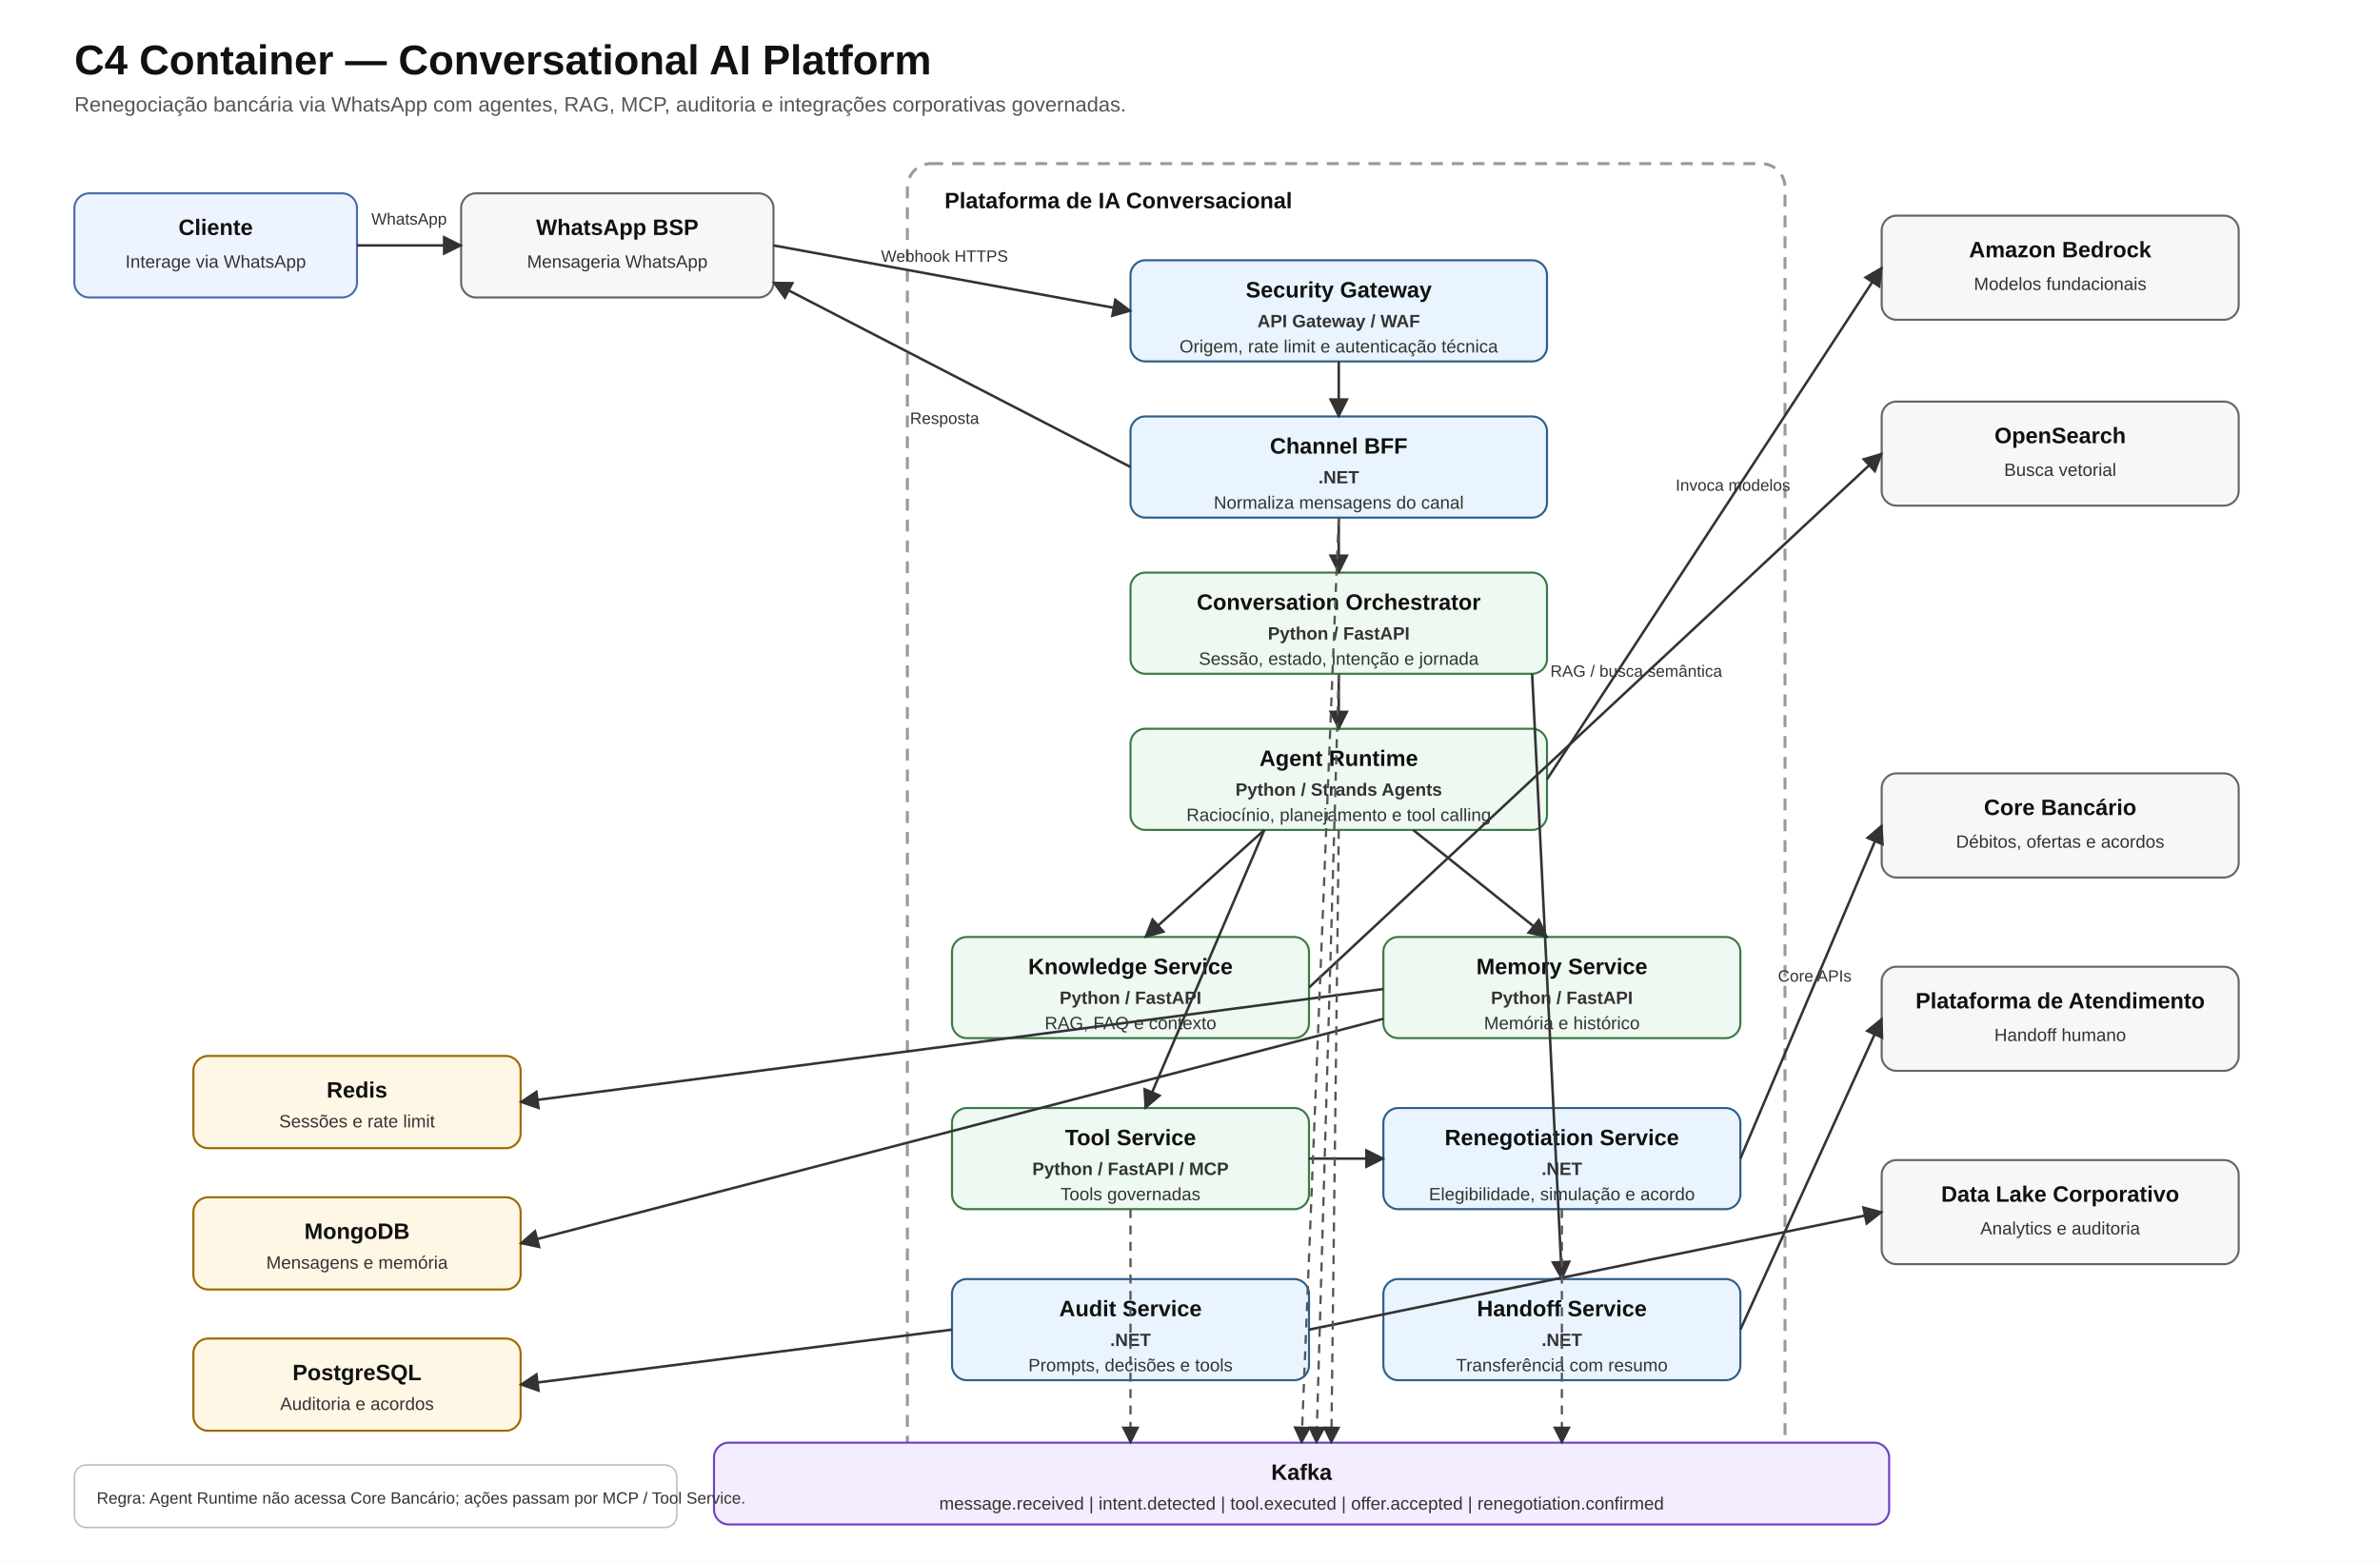
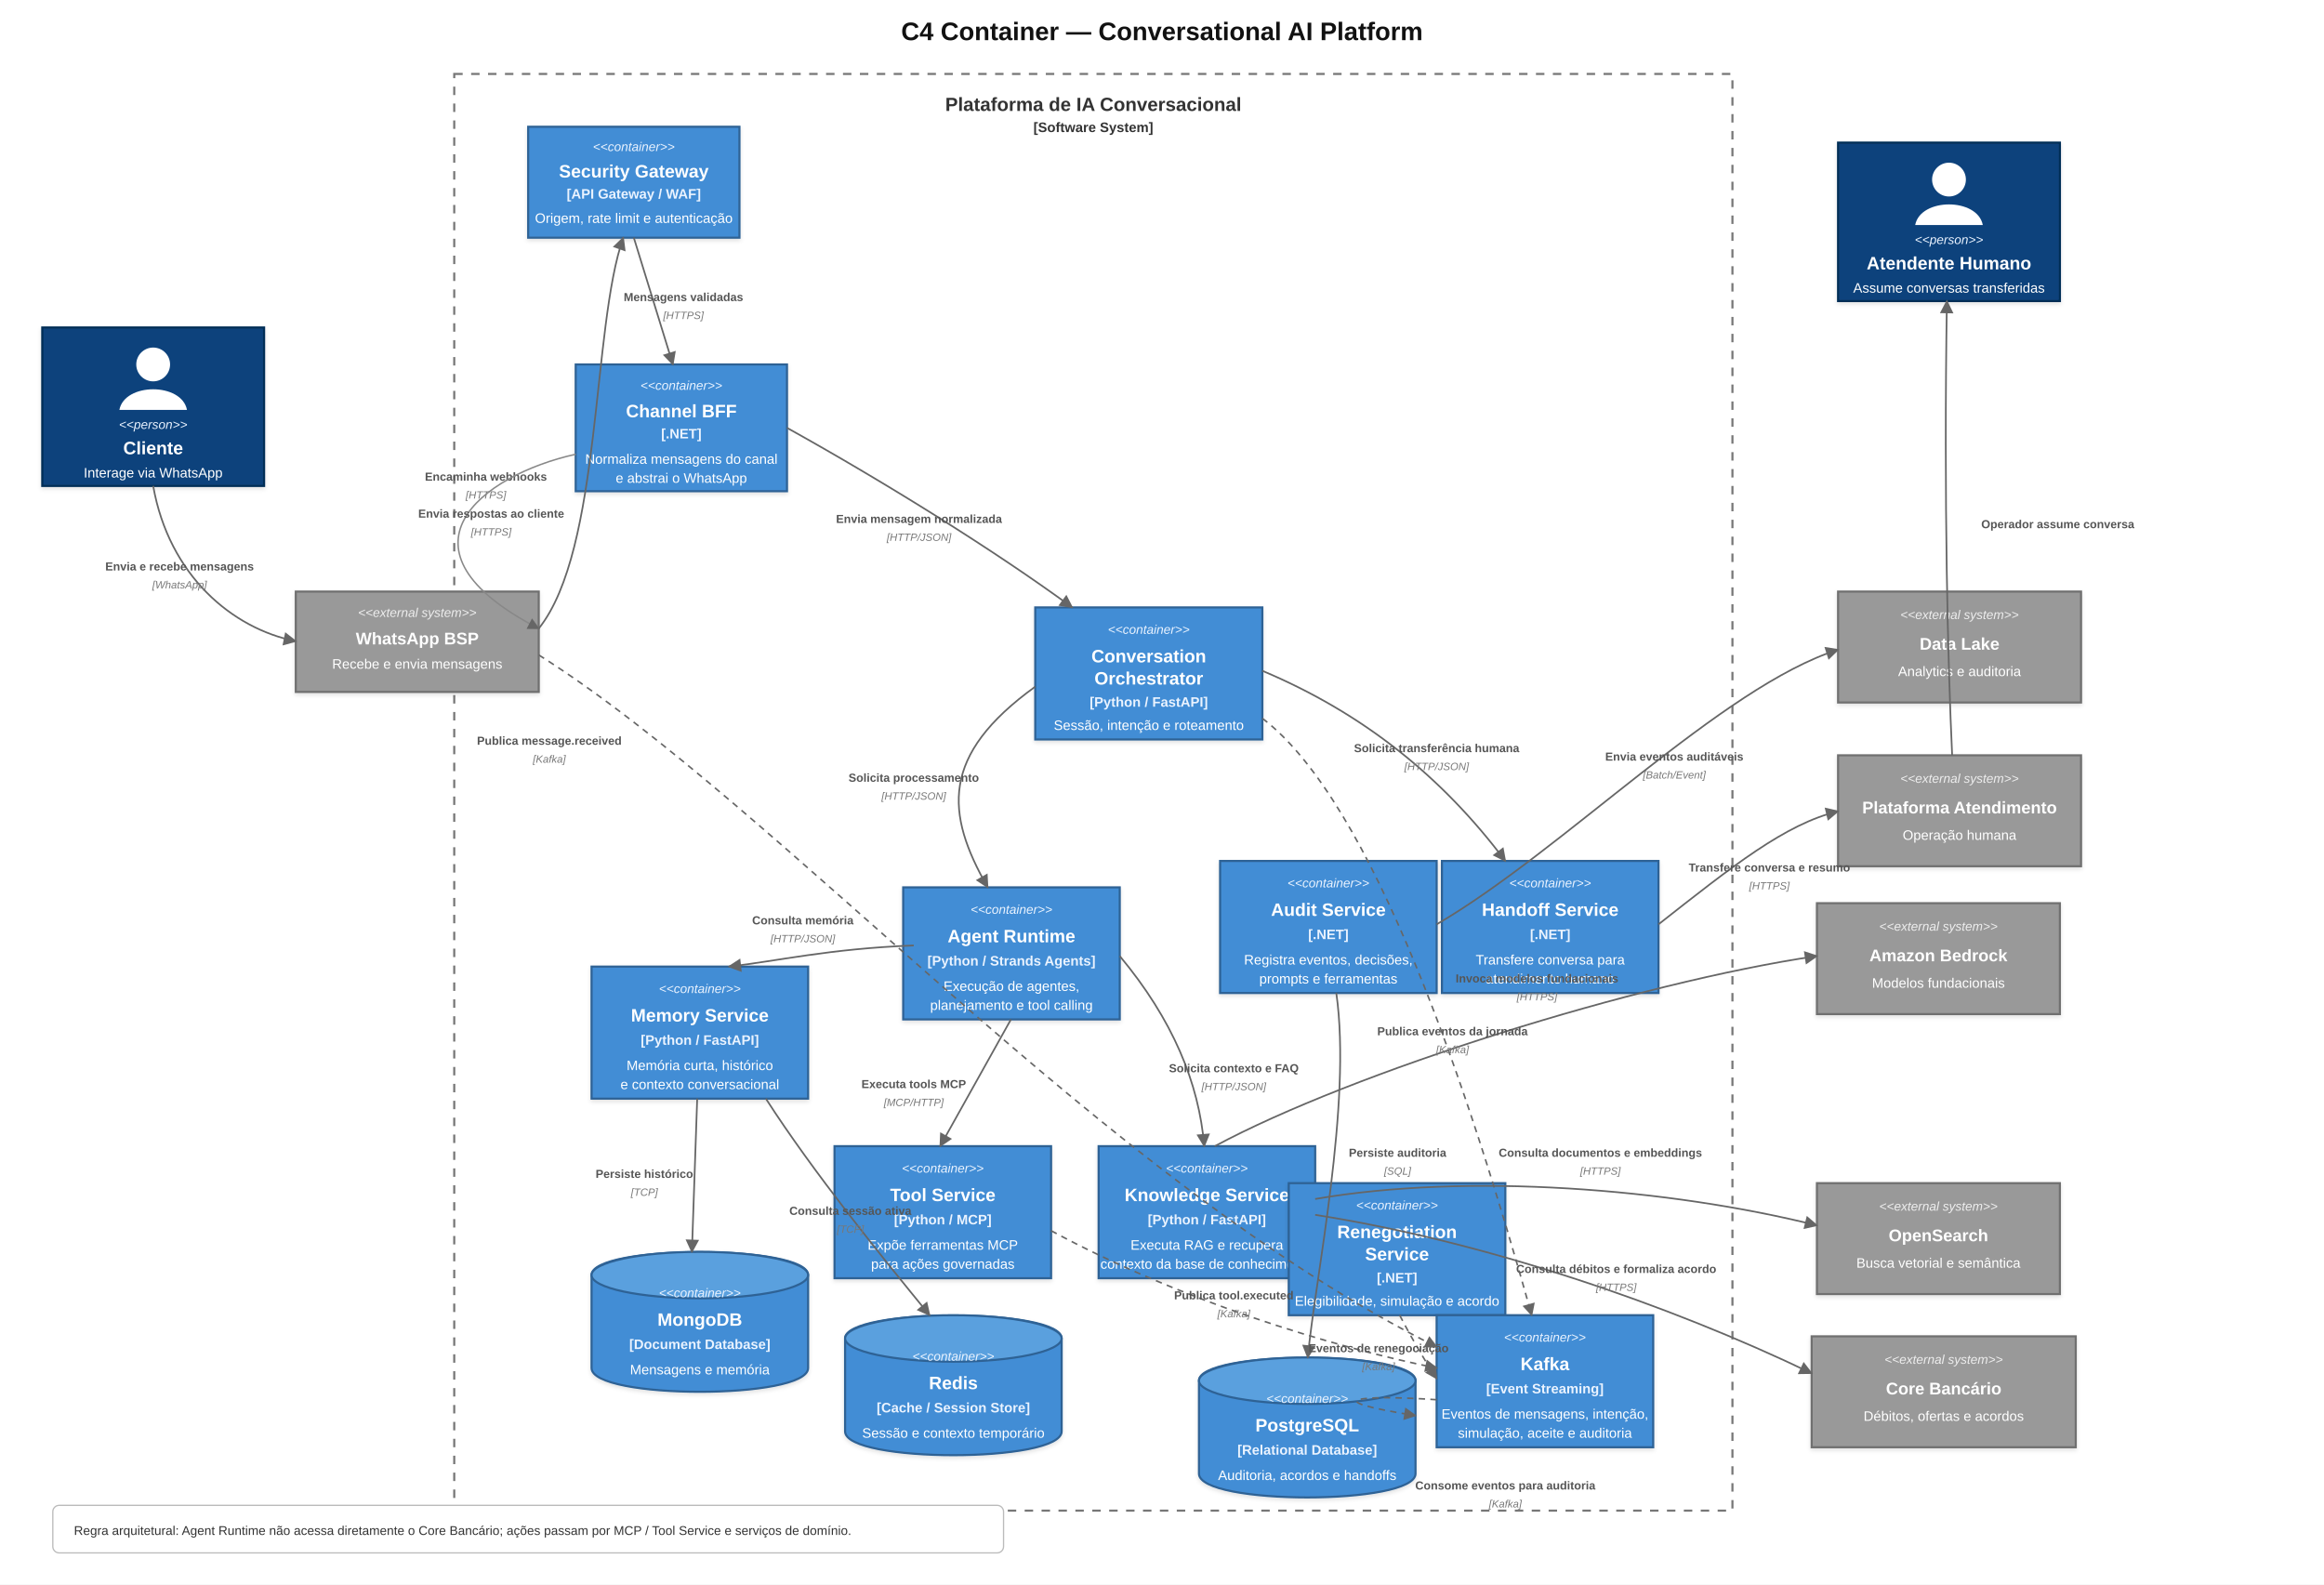
- <svg xmlns="http://www.w3.org/2000/svg" width="1600" height="1050" viewBox="0 0 1600 1050" role="img" aria-labelledby="title desc">
+ <svg xmlns="http://www.w3.org/2000/svg" width="2200" height="1500" viewBox="0 0 2200 1500" role="img" aria-labelledby="title desc">
  <defs>
    <marker id="arrow" viewBox="0 0 10 10" refX="9" refY="5" markerWidth="8" markerHeight="8" orient="auto-start-reverse">
-       <path d="M 0 0 L 10 5 L 0 10 z" fill="#333" />
+       <path d="M 0 0 L 10 5 L 0 10 z" fill="#666" />
    </marker>
+     <filter id="shadow" x="-20%" y="-20%" width="140%" height="140%">
+       <feDropShadow dx="0" dy="2" stdDeviation="2" flood-color="#000" flood-opacity="0.12" />
+     </filter>
    <style>
-       .title{font:700 28px Arial,sans-serif;fill:#111}.sub{font:400 14px Arial,sans-serif;fill:#555}
-       .t{font:700 15px Arial,sans-serif;fill:#111}.d{font:400 12px Arial,sans-serif;fill:#333}.tech{font:600 12px Arial,sans-serif;fill:#333}.l{font:400 11px Arial,sans-serif;fill:#333}
-       .actor{fill:#eef4ff;stroke:#4b6ea9;stroke-width:1.4;rx:10}.ext{fill:#f7f7f7;stroke:#666;stroke-width:1.4;rx:10}
-       .svc{fill:#eef9f1;stroke:#3b7a45;stroke-width:1.4;rx:10}.cont{fill:#eaf4ff;stroke:#2d5f8b;stroke-width:1.4;rx:10}
-       .db{fill:#fff7e6;stroke:#9b6b00;stroke-width:1.4;rx:10}.q{fill:#f4edff;stroke:#6f42c1;stroke-width:1.4;rx:10}
-       .b{fill:none;stroke:#999;stroke-width:2;stroke-dasharray:8 6;rx:16}.a{stroke:#333;stroke-width:1.7;fill:none;marker-end:url(#arrow)}.ad{stroke:#555;stroke-width:1.5;fill:none;stroke-dasharray:6 5;marker-end:url(#arrow)}
+       .page-title{font:700 24px Arial, Helvetica, sans-serif;fill:#111}
+       .system-title{font:700 18px Arial, Helvetica, sans-serif;fill:#333}
+       .system-type{font:700 13px Arial, Helvetica, sans-serif;fill:#333}
+       .name{font:700 17px Arial, Helvetica, sans-serif;fill:#fff}
+       .stereo{font:italic 12px Arial, Helvetica, sans-serif;fill:#eaf3ff}
+       .tech{font:700 13px Arial, Helvetica, sans-serif;fill:#eaf3ff}
+       .desc{font:400 13px Arial, Helvetica, sans-serif;fill:#fff}
+       .external-name{font:700 16px Arial, Helvetica, sans-serif;fill:#fff}
+       .external-desc{font:400 13px Arial, Helvetica, sans-serif;fill:#fff}
+       .external-stereo{font:italic 12px Arial, Helvetica, sans-serif;fill:#eee}
+       .rel{font:700 11px Arial, Helvetica, sans-serif;fill:#555}
+       .protocol{font:italic 10px Arial, Helvetica, sans-serif;fill:#777}
+       .note{font:400 12px Arial, Helvetica, sans-serif;fill:#333}
+       .person{fill:#08427b;stroke:#052e56;stroke-width:2;filter:url(#shadow)}
+       .container{fill:#438dd5;stroke:#2e6295;stroke-width:2;filter:url(#shadow)}
+       .database{fill:#438dd5;stroke:#2e6295;stroke-width:2;filter:url(#shadow)}
+       .external{fill:#999;stroke:#707070;stroke-width:2;filter:url(#shadow)}
+       .boundary{fill:none;stroke:#777;stroke-width:2;stroke-dasharray:8 8}
+       .arrow{stroke:#666;stroke-width:1.6;fill:none;marker-end:url(#arrow)}
+       .arrow-soft{stroke:#888;stroke-width:1.4;fill:none;marker-end:url(#arrow)}
+       .arrow-event{stroke:#666;stroke-width:1.5;fill:none;stroke-dasharray:6 5;marker-end:url(#arrow)}
+       .icon{fill:#fff}
    </style>
  </defs>
-   <rect width="1600" height="1050" fill="#fff" />
-   <text x="50" y="50" class="title">C4 Container — Conversational AI Platform</text>
-   <text x="50" y="75" class="sub">Renegociação bancária via WhatsApp com agentes, RAG, MCP, auditoria e integrações corporativas governadas.</text>
-   <rect x="50" y="130" width="190" height="70" class="actor" />
-   <text x="145" y="158" text-anchor="middle" class="t">Cliente</text>
-   <text x="145" y="180" text-anchor="middle" class="d">Interage via WhatsApp</text>
-   <rect x="310" y="130" width="210" height="70" class="ext" />
-   <text x="415" y="158" text-anchor="middle" class="t">WhatsApp BSP</text>
-   <text x="415" y="180" text-anchor="middle" class="d">Mensageria WhatsApp</text>
-   <rect x="610" y="110" width="590" height="875" class="b" />
-   <text x="635" y="140" class="t">Plataforma de IA Conversacional</text>
-   <rect x="760" y="175" width="280" height="68" class="cont" />
-   <text x="900" y="200" text-anchor="middle" class="t">Security Gateway</text>
-   <text x="900" y="220" text-anchor="middle" class="tech">API Gateway / WAF</text>
-   <text x="900" y="237" text-anchor="middle" class="d">Origem, rate limit e autenticação técnica</text>
-   <rect x="760" y="280" width="280" height="68" class="cont" />
-   <text x="900" y="305" text-anchor="middle" class="t">Channel BFF</text>
-   <text x="900" y="325" text-anchor="middle" class="tech">.NET</text>
-   <text x="900" y="342" text-anchor="middle" class="d">Normaliza mensagens do canal</text>
-   <rect x="760" y="385" width="280" height="68" class="svc" />
-   <text x="900" y="410" text-anchor="middle" class="t">Conversation Orchestrator</text>
-   <text x="900" y="430" text-anchor="middle" class="tech">Python / FastAPI</text>
-   <text x="900" y="447" text-anchor="middle" class="d">Sessão, estado, intenção e jornada</text>
-   <rect x="760" y="490" width="280" height="68" class="svc" />
-   <text x="900" y="515" text-anchor="middle" class="t">Agent Runtime</text>
-   <text x="900" y="535" text-anchor="middle" class="tech">Python / Strands Agents</text>
-   <text x="900" y="552" text-anchor="middle" class="d">Raciocínio, planejamento e tool calling</text>
-   <rect x="640" y="630" width="240" height="68" class="svc" />
-   <text x="760" y="655" text-anchor="middle" class="t">Knowledge Service</text>
-   <text x="760" y="675" text-anchor="middle" class="tech">Python / FastAPI</text>
-   <text x="760" y="692" text-anchor="middle" class="d">RAG, FAQ e contexto</text>
-   <rect x="930" y="630" width="240" height="68" class="svc" />
-   <text x="1050" y="655" text-anchor="middle" class="t">Memory Service</text>
-   <text x="1050" y="675" text-anchor="middle" class="tech">Python / FastAPI</text>
-   <text x="1050" y="692" text-anchor="middle" class="d">Memória e histórico</text>
-   <rect x="640" y="745" width="240" height="68" class="svc" />
-   <text x="760" y="770" text-anchor="middle" class="t">Tool Service</text>
-   <text x="760" y="790" text-anchor="middle" class="tech">Python / FastAPI / MCP</text>
-   <text x="760" y="807" text-anchor="middle" class="d">Tools governadas</text>
-   <rect x="930" y="745" width="240" height="68" class="cont" />
-   <text x="1050" y="770" text-anchor="middle" class="t">Renegotiation Service</text>
-   <text x="1050" y="790" text-anchor="middle" class="tech">.NET</text>
-   <text x="1050" y="807" text-anchor="middle" class="d">Elegibilidade, simulação e acordo</text>
-   <rect x="640" y="860" width="240" height="68" class="cont" />
-   <text x="760" y="885" text-anchor="middle" class="t">Audit Service</text>
-   <text x="760" y="905" text-anchor="middle" class="tech">.NET</text>
-   <text x="760" y="922" text-anchor="middle" class="d">Prompts, decisões e tools</text>
-   <rect x="930" y="860" width="240" height="68" class="cont" />
-   <text x="1050" y="885" text-anchor="middle" class="t">Handoff Service</text>
-   <text x="1050" y="905" text-anchor="middle" class="tech">.NET</text>
-   <text x="1050" y="922" text-anchor="middle" class="d">Transferência com resumo</text>
-   <rect x="1265" y="145" width="240" height="70" class="ext" />
-   <text x="1385" y="173" text-anchor="middle" class="t">Amazon Bedrock</text>
-   <text x="1385" y="195" text-anchor="middle" class="d">Modelos fundacionais</text>
-   <rect x="1265" y="270" width="240" height="70" class="ext" />
-   <text x="1385" y="298" text-anchor="middle" class="t">OpenSearch</text>
-   <text x="1385" y="320" text-anchor="middle" class="d">Busca vetorial</text>
-   <rect x="1265" y="520" width="240" height="70" class="ext" />
-   <text x="1385" y="548" text-anchor="middle" class="t">Core Bancário</text>
-   <text x="1385" y="570" text-anchor="middle" class="d">Débitos, ofertas e acordos</text>
-   <rect x="1265" y="650" width="240" height="70" class="ext" />
-   <text x="1385" y="678" text-anchor="middle" class="t">Plataforma de Atendimento</text>
-   <text x="1385" y="700" text-anchor="middle" class="d">Handoff humano</text>
-   <rect x="1265" y="780" width="240" height="70" class="ext" />
-   <text x="1385" y="808" text-anchor="middle" class="t">Data Lake Corporativo</text>
-   <text x="1385" y="830" text-anchor="middle" class="d">Analytics e auditoria</text>
-   <rect x="130" y="710" width="220" height="62" class="db" />
-   <text x="240" y="738" text-anchor="middle" class="t">Redis</text>
-   <text x="240" y="758" text-anchor="middle" class="d">Sessões e rate limit</text>
-   <rect x="130" y="805" width="220" height="62" class="db" />
-   <text x="240" y="833" text-anchor="middle" class="t">MongoDB</text>
-   <text x="240" y="853" text-anchor="middle" class="d">Mensagens e memória</text>
-   <rect x="130" y="900" width="220" height="62" class="db" />
-   <text x="240" y="928" text-anchor="middle" class="t">PostgreSQL</text>
-   <text x="240" y="948" text-anchor="middle" class="d">Auditoria e acordos</text>
-   <rect x="480" y="970" width="790" height="55" class="q" />
-   <text x="875" y="995" text-anchor="middle" class="t">Kafka</text>
-   <text x="875" y="1015" text-anchor="middle" class="d">message.received | intent.detected | tool.executed | offer.accepted | renegotiation.confirmed</text>
-   <path class="a" d="M240 165 L310 165" />
-   <text x="275" y="151" text-anchor="middle" class="l">WhatsApp</text>
-   <path class="a" d="M520 165 L760 209" />
-   <text x="635" y="176" text-anchor="middle" class="l">Webhook HTTPS</text>
-   <path class="a" d="M900 243 L900 280" />
-   <path class="a" d="M900 348 L900 385" />
-   <path class="a" d="M900 453 L900 490" />
-   <path class="a" d="M1040 524 L1265 180" />
-   <text x="1165" y="330" text-anchor="middle" class="l">Invoca modelos</text>
-   <path class="a" d="M850 558 L770 630" />
-   <path class="a" d="M950 558 L1040 630" />
-   <path class="a" d="M850 558 L770 745" />
-   <path class="a" d="M880 664 L1265 305" />
-   <text x="1100" y="455" text-anchor="middle" class="l">RAG / busca semântica</text>
-   <path class="a" d="M880 779 L930 779" />
-   <path class="a" d="M1170 779 L1265 555" />
-   <text x="1220" y="660" text-anchor="middle" class="l">Core APIs</text>
-   <path class="a" d="M1030 453 L1050 860" />
-   <path class="a" d="M1170 894 L1265 685" />
-   <path class="a" d="M880 894 L1265 815" />
-   <path class="a" d="M640 894 L350 931" />
-   <path class="a" d="M930 665 L350 741" />
-   <path class="a" d="M930 685 L350 836" />
-   <path class="ad" d="M900 348 L875 970" />
-   <path class="ad" d="M900 453 L885 970" />
-   <path class="ad" d="M900 558 L895 970" />
-   <path class="ad" d="M760 813 L760 970" />
-   <path class="ad" d="M1050 813 L1050 970" />
-   <path class="a" d="M760 314 L520 190" />
-   <text x="635" y="285" text-anchor="middle" class="l">Resposta</text>
-   <rect x="50" y="985" width="405" height="42" fill="#fff" stroke="#bbb" rx="8" />
-   <text x="65" y="1011" class="l">Regra: Agent Runtime não acessa Core Bancário; ações passam por MCP / Tool Service.</text>
+   <rect width="2200" height="1500" fill="#fff" />
+   <text x="1100" y="38" text-anchor="middle" class="page-title">C4 Container — Conversational AI Platform</text>
+   <rect x="430" y="70" width="1210" height="1360" class="boundary" />
+   <text x="1035" y="105" text-anchor="middle" class="system-title">Plataforma de IA Conversacional</text>
+   <text x="1035" y="125" text-anchor="middle" class="system-type">[Software System]</text>
+   <g transform="translate(40,310)">
+     <rect width="210" height="150" class="person" />
+     <circle cx="105" cy="35" r="16" class="icon" />
+     <path d="M73 78 C78 52,132 52,137 78 Z" class="icon" />
+     <text x="105" y="96" text-anchor="middle" class="stereo">&lt;&lt;person&gt;&gt;</text>
+     <text x="105" y="120" text-anchor="middle" class="name">Cliente</text>
+     <text x="105" y="142" text-anchor="middle" class="desc">Interage via WhatsApp</text>
+   </g>
+   <g transform="translate(1740,135)">
+     <rect width="210" height="150" class="person" />
+     <circle cx="105" cy="35" r="16" class="icon" />
+     <path d="M73 78 C78 52,132 52,137 78 Z" class="icon" />
+     <text x="105" y="96" text-anchor="middle" class="stereo">&lt;&lt;person&gt;&gt;</text>
+     <text x="105" y="120" text-anchor="middle" class="name">Atendente Humano</text>
+     <text x="105" y="142" text-anchor="middle" class="desc">Assume conversas transferidas</text>
+   </g>
+   <g transform="translate(280,560)">
+     <rect width="230" height="95" class="external" />
+     <text x="115" y="24" text-anchor="middle" class="external-stereo">&lt;&lt;external system&gt;&gt;</text>
+     <text x="115" y="50" text-anchor="middle" class="external-name">WhatsApp BSP</text>
+     <text x="115" y="73" text-anchor="middle" class="external-desc">Recebe e envia mensagens</text>
+   </g>
+   <g transform="translate(1720,855)">
+     <rect width="230" height="105" class="external" />
+     <text x="115" y="26" text-anchor="middle" class="external-stereo">&lt;&lt;external system&gt;&gt;</text>
+     <text x="115" y="55" text-anchor="middle" class="external-name">Amazon Bedrock</text>
+     <text x="115" y="80" text-anchor="middle" class="external-desc">Modelos fundacionais</text>
+   </g>
+   <g transform="translate(1720,1120)">
+     <rect width="230" height="105" class="external" />
+     <text x="115" y="26" text-anchor="middle" class="external-stereo">&lt;&lt;external system&gt;&gt;</text>
+     <text x="115" y="55" text-anchor="middle" class="external-name">OpenSearch</text>
+     <text x="115" y="80" text-anchor="middle" class="external-desc">Busca vetorial e semântica</text>
+   </g>
+   <g transform="translate(1715,1265)">
+     <rect width="250" height="105" class="external" />
+     <text x="125" y="26" text-anchor="middle" class="external-stereo">&lt;&lt;external system&gt;&gt;</text>
+     <text x="125" y="55" text-anchor="middle" class="external-name">Core Bancário</text>
+     <text x="125" y="80" text-anchor="middle" class="external-desc">Débitos, ofertas e acordos</text>
+   </g>
+   <g transform="translate(1740,560)">
+     <rect width="230" height="105" class="external" />
+     <text x="115" y="26" text-anchor="middle" class="external-stereo">&lt;&lt;external system&gt;&gt;</text>
+     <text x="115" y="55" text-anchor="middle" class="external-name">Data Lake</text>
+     <text x="115" y="80" text-anchor="middle" class="external-desc">Analytics e auditoria</text>
+   </g>
+   <g transform="translate(1740,715)">
+     <rect width="230" height="105" class="external" />
+     <text x="115" y="26" text-anchor="middle" class="external-stereo">&lt;&lt;external system&gt;&gt;</text>
+     <text x="115" y="55" text-anchor="middle" class="external-name">Plataforma Atendimento</text>
+     <text x="115" y="80" text-anchor="middle" class="external-desc">Operação humana</text>
+   </g>
+   <g transform="translate(500,120)">
+     <rect width="200" height="105" class="container" />
+     <text x="100" y="23" text-anchor="middle" class="stereo">&lt;&lt;container&gt;&gt;</text>
+     <text x="100" y="48" text-anchor="middle" class="name">Security Gateway</text>
+     <text x="100" y="68" text-anchor="middle" class="tech">[API Gateway / WAF]</text>
+     <text x="100" y="91" text-anchor="middle" class="desc">Origem, rate limit e autenticação</text>
+   </g>
+   <g transform="translate(545,345)">
+     <rect width="200" height="120" class="container" />
+     <text x="100" y="24" text-anchor="middle" class="stereo">&lt;&lt;container&gt;&gt;</text>
+     <text x="100" y="50" text-anchor="middle" class="name">Channel BFF</text>
+     <text x="100" y="70" text-anchor="middle" class="tech">[.NET]</text>
+     <text x="100" y="94" text-anchor="middle" class="desc">Normaliza mensagens do canal</text>
+     <text x="100" y="112" text-anchor="middle" class="desc">e abstrai o WhatsApp</text>
+   </g>
+   <g transform="translate(980,575)">
+     <rect width="215" height="125" class="container" />
+     <text x="107.5" y="25" text-anchor="middle" class="stereo">&lt;&lt;container&gt;&gt;</text>
+     <text x="107.5" y="52" text-anchor="middle" class="name">Conversation</text>
+     <text x="107.5" y="73" text-anchor="middle" class="name">Orchestrator</text>
+     <text x="107.5" y="94" text-anchor="middle" class="tech">[Python / FastAPI]</text>
+     <text x="107.5" y="116" text-anchor="middle" class="desc">Sessão, intenção e roteamento</text>
+   </g>
+   <g transform="translate(855,840)">
+     <rect width="205" height="125" class="container" />
+     <text x="102.5" y="25" text-anchor="middle" class="stereo">&lt;&lt;container&gt;&gt;</text>
+     <text x="102.5" y="52" text-anchor="middle" class="name">Agent Runtime</text>
+     <text x="102.5" y="74" text-anchor="middle" class="tech">[Python / Strands Agents]</text>
+     <text x="102.5" y="98" text-anchor="middle" class="desc">Execução de agentes,</text>
+     <text x="102.5" y="116" text-anchor="middle" class="desc">planejamento e tool calling</text>
+   </g>
+   <g transform="translate(560,915)">
+     <rect width="205" height="125" class="container" />
+     <text x="102.5" y="25" text-anchor="middle" class="stereo">&lt;&lt;container&gt;&gt;</text>
+     <text x="102.5" y="52" text-anchor="middle" class="name">Memory Service</text>
+     <text x="102.5" y="74" text-anchor="middle" class="tech">[Python / FastAPI]</text>
+     <text x="102.5" y="98" text-anchor="middle" class="desc">Memória curta, histórico</text>
+     <text x="102.5" y="116" text-anchor="middle" class="desc">e contexto conversacional</text>
+   </g>
+   <g transform="translate(790,1085)">
+     <rect width="205" height="125" class="container" />
+     <text x="102.5" y="25" text-anchor="middle" class="stereo">&lt;&lt;container&gt;&gt;</text>
+     <text x="102.5" y="52" text-anchor="middle" class="name">Tool Service</text>
+     <text x="102.5" y="74" text-anchor="middle" class="tech">[Python / MCP]</text>
+     <text x="102.5" y="98" text-anchor="middle" class="desc">Expõe ferramentas MCP</text>
+     <text x="102.5" y="116" text-anchor="middle" class="desc">para ações governadas</text>
+   </g>
+   <g transform="translate(1040,1085)">
+     <rect width="205" height="125" class="container" />
+     <text x="102.5" y="25" text-anchor="middle" class="stereo">&lt;&lt;container&gt;&gt;</text>
+     <text x="102.5" y="52" text-anchor="middle" class="name">Knowledge Service</text>
+     <text x="102.5" y="74" text-anchor="middle" class="tech">[Python / FastAPI]</text>
+     <text x="102.5" y="98" text-anchor="middle" class="desc">Executa RAG e recupera</text>
+     <text x="102.5" y="116" text-anchor="middle" class="desc">contexto da base de conhecimento</text>
+   </g>
+   <g transform="translate(1155,815)">
+     <rect width="205" height="125" class="container" />
+     <text x="102.5" y="25" text-anchor="middle" class="stereo">&lt;&lt;container&gt;&gt;</text>
+     <text x="102.5" y="52" text-anchor="middle" class="name">Audit Service</text>
+     <text x="102.5" y="74" text-anchor="middle" class="tech">[.NET]</text>
+     <text x="102.5" y="98" text-anchor="middle" class="desc">Registra eventos, decisões,</text>
+     <text x="102.5" y="116" text-anchor="middle" class="desc">prompts e ferramentas</text>
+   </g>
+   <g transform="translate(1365,815)">
+     <rect width="205" height="125" class="container" />
+     <text x="102.5" y="25" text-anchor="middle" class="stereo">&lt;&lt;container&gt;&gt;</text>
+     <text x="102.5" y="52" text-anchor="middle" class="name">Handoff Service</text>
+     <text x="102.5" y="74" text-anchor="middle" class="tech">[.NET]</text>
+     <text x="102.5" y="98" text-anchor="middle" class="desc">Transfere conversa para</text>
+     <text x="102.5" y="116" text-anchor="middle" class="desc">atendimento humano</text>
+   </g>
+   <g transform="translate(1220,1120)">
+     <rect width="205" height="125" class="container" />
+     <text x="102.5" y="25" text-anchor="middle" class="stereo">&lt;&lt;container&gt;&gt;</text>
+     <text x="102.5" y="52" text-anchor="middle" class="name">Renegotiation</text>
+     <text x="102.5" y="73" text-anchor="middle" class="name">Service</text>
+     <text x="102.5" y="94" text-anchor="middle" class="tech">[.NET]</text>
+     <text x="102.5" y="116" text-anchor="middle" class="desc">Elegibilidade, simulação e acordo</text>
+   </g>
+   <g transform="translate(560,1185)">
+     <path d="M0 22 C0 -7 205 -7 205 22 L205 110 C205 140 0 140 0 110 Z" class="database" />
+     <ellipse cx="102.5" cy="22" rx="102.5" ry="22" fill="#5aa0de" stroke="#2e6295" stroke-width="2" />
+     <text x="102.5" y="43" text-anchor="middle" class="stereo">&lt;&lt;container&gt;&gt;</text>
+     <text x="102.5" y="70" text-anchor="middle" class="name">MongoDB</text>
+     <text x="102.5" y="92" text-anchor="middle" class="tech">[Document Database]</text>
+     <text x="102.5" y="116" text-anchor="middle" class="desc">Mensagens e memória</text>
+   </g>
+   <g transform="translate(800,1245)">
+     <path d="M0 22 C0 -7 205 -7 205 22 L205 110 C205 140 0 140 0 110 Z" class="database" />
+     <ellipse cx="102.5" cy="22" rx="102.5" ry="22" fill="#5aa0de" stroke="#2e6295" stroke-width="2" />
+     <text x="102.5" y="43" text-anchor="middle" class="stereo">&lt;&lt;container&gt;&gt;</text>
+     <text x="102.5" y="70" text-anchor="middle" class="name">Redis</text>
+     <text x="102.5" y="92" text-anchor="middle" class="tech">[Cache / Session Store]</text>
+     <text x="102.5" y="116" text-anchor="middle" class="desc">Sessão e contexto temporário</text>
+   </g>
+   <g transform="translate(1135,1285)">
+     <path d="M0 22 C0 -7 205 -7 205 22 L205 110 C205 140 0 140 0 110 Z" class="database" />
+     <ellipse cx="102.5" cy="22" rx="102.5" ry="22" fill="#5aa0de" stroke="#2e6295" stroke-width="2" />
+     <text x="102.5" y="43" text-anchor="middle" class="stereo">&lt;&lt;container&gt;&gt;</text>
+     <text x="102.5" y="70" text-anchor="middle" class="name">PostgreSQL</text>
+     <text x="102.5" y="92" text-anchor="middle" class="tech">[Relational Database]</text>
+     <text x="102.5" y="116" text-anchor="middle" class="desc">Auditoria, acordos e handoffs</text>
+   </g>
+   <g transform="translate(1360,1245)">
+     <rect width="205" height="125" class="container" />
+     <text x="102.5" y="25" text-anchor="middle" class="stereo">&lt;&lt;container&gt;&gt;</text>
+     <text x="102.5" y="52" text-anchor="middle" class="name">Kafka</text>
+     <text x="102.5" y="74" text-anchor="middle" class="tech">[Event Streaming]</text>
+     <text x="102.5" y="98" text-anchor="middle" class="desc">Eventos de mensagens, intenção,</text>
+     <text x="102.5" y="116" text-anchor="middle" class="desc">simulação, aceite e auditoria</text>
+   </g>
+   <path class="arrow" d="M145 460 C160 545,220 595,280 607" />
+   <text x="170" y="540" text-anchor="middle" class="rel">Envia e recebe mensagens</text>
+   <text x="170" y="557" text-anchor="middle" class="protocol">[WhatsApp]</text>
+   <path class="arrow" d="M510 595 C570 520,560 310,590 225" />
+   <text x="460" y="455" text-anchor="middle" class="rel">Encaminha webhooks</text>
+   <text x="460" y="472" text-anchor="middle" class="protocol">[HTTPS]</text>
+   <path class="arrow" d="M600 225 L637 345" />
+   <text x="647" y="285" text-anchor="middle" class="rel">Mensagens validadas</text>
+   <text x="647" y="302" text-anchor="middle" class="protocol">[HTTPS]</text>
+   <path class="arrow" d="M745 405 C835 455,940 520,1015 575" />
+   <text x="870" y="495" text-anchor="middle" class="rel">Envia mensagem normalizada</text>
+   <text x="870" y="512" text-anchor="middle" class="protocol">[HTTP/JSON]</text>
+   <path class="arrow" d="M980 650 C890 715,895 770,935 840" />
+   <text x="865" y="740" text-anchor="middle" class="rel">Solicita processamento</text>
+   <text x="865" y="757" text-anchor="middle" class="protocol">[HTTP/JSON]</text>
+   <path class="arrow" d="M957 965 L890 1085" />
+   <text x="865" y="1030" text-anchor="middle" class="rel">Executa tools MCP</text>
+   <text x="865" y="1047" text-anchor="middle" class="protocol">[MCP/HTTP]</text>
+   <path class="arrow" d="M1060 905 C1110 965,1135 1025,1140 1085" />
+   <text x="1168" y="1015" text-anchor="middle" class="rel">Solicita contexto e FAQ</text>
+   <text x="1168" y="1032" text-anchor="middle" class="protocol">[HTTP/JSON]</text>
+   <path class="arrow" d="M865 895 C785 898,735 910,690 915" />
+   <text x="760" y="875" text-anchor="middle" class="rel">Consulta memória</text>
+   <text x="760" y="892" text-anchor="middle" class="protocol">[HTTP/JSON]</text>
+   <path class="arrow" d="M660 1040 L655 1185" />
+   <text x="610" y="1115" text-anchor="middle" class="rel">Persiste histórico</text>
+   <text x="610" y="1132" text-anchor="middle" class="protocol">[TCP]</text>
+   <path class="arrow" d="M725 1040 C770 1110,835 1190,880 1245" />
+   <text x="805" y="1150" text-anchor="middle" class="rel">Consulta sessão ativa</text>
+   <text x="805" y="1167" text-anchor="middle" class="protocol">[TCP]</text>
+   <path class="arrow" d="M1245 1150 C1405 1175,1580 1235,1715 1300" />
+   <text x="1530" y="1205" text-anchor="middle" class="rel">Consulta débitos e formaliza acordo</text>
+   <text x="1530" y="1222" text-anchor="middle" class="protocol">[HTTPS]</text>
+   <path class="arrow" d="M1245 1135 C1390 1110,1580 1125,1720 1160" />
+   <text x="1515" y="1095" text-anchor="middle" class="rel">Consulta documentos e embeddings</text>
+   <text x="1515" y="1112" text-anchor="middle" class="protocol">[HTTPS]</text>
+   <path class="arrow" d="M1150 1085 C1280 1015,1550 930,1720 905" />
+   <text x="1455" y="930" text-anchor="middle" class="rel">Invoca modelos fundacionais</text>
+   <text x="1455" y="947" text-anchor="middle" class="protocol">[HTTPS]</text>
+   <path class="arrow" d="M1195 635 C1290 675,1365 735,1425 815" />
+   <text x="1360" y="712" text-anchor="middle" class="rel">Solicita transferência humana</text>
+   <text x="1360" y="729" text-anchor="middle" class="protocol">[HTTP/JSON]</text>
+   <path class="arrow" d="M1570 875 C1640 820,1690 780,1740 768" />
+   <text x="1675" y="825" text-anchor="middle" class="rel">Transfere conversa e resumo</text>
+   <text x="1675" y="842" text-anchor="middle" class="protocol">[HTTPS]</text>
+   <path class="arrow" d="M1848 715 C1844 630,1840 475,1843 285" />
+   <text x="1948" y="500" text-anchor="middle" class="rel">Operador assume conversa</text>
+   <path class="arrow" d="M1265 940 C1280 1045,1245 1210,1238 1285" />
+   <text x="1323" y="1095" text-anchor="middle" class="rel">Persiste auditoria</text>
+   <text x="1323" y="1112" text-anchor="middle" class="protocol">[SQL]</text>
+   <path class="arrow" d="M1360 875 C1480 805,1630 650,1740 615" />
+   <text x="1585" y="720" text-anchor="middle" class="rel">Envia eventos auditáveis</text>
+   <text x="1585" y="737" text-anchor="middle" class="protocol">[Batch/Event]</text>
+   <path class="arrow-event" d="M1195 680 C1300 760,1390 1030,1450 1245" />
+   <text x="1375" y="980" text-anchor="middle" class="rel">Publica eventos da jornada</text>
+   <text x="1375" y="997" text-anchor="middle" class="protocol">[Kafka]</text>
+   <path class="arrow-event" d="M995 1165 C1115 1230,1260 1275,1360 1295" />
+   <text x="1168" y="1230" text-anchor="middle" class="rel">Publica tool.executed</text>
+   <text x="1168" y="1247" text-anchor="middle" class="protocol">[Kafka]</text>
+   <path class="arrow-event" d="M1325 1245 C1338 1270,1350 1290,1360 1305" />
+   <text x="1305" y="1280" text-anchor="middle" class="rel">Eventos de renegociação</text>
+   <text x="1305" y="1297" text-anchor="middle" class="protocol">[Kafka]</text>
+   <path class="arrow-event" d="M1360 1325 C1285 1320,1245 1325,1340 1340" />
+   <text x="1425" y="1410" text-anchor="middle" class="rel">Consome eventos para auditoria</text>
+   <text x="1425" y="1427" text-anchor="middle" class="protocol">[Kafka]</text>
+   <path class="arrow-event" d="M510 620 C740 765,1040 1115,1360 1275" />
+   <text x="520" y="705" text-anchor="middle" class="rel">Publica message.received</text>
+   <text x="520" y="722" text-anchor="middle" class="protocol">[Kafka]</text>
+   <path class="arrow-soft" d="M545 430 C455 450,365 520,510 595" />
+   <text x="465" y="490" text-anchor="middle" class="rel">Envia respostas ao cliente</text>
+   <text x="465" y="507" text-anchor="middle" class="protocol">[HTTPS]</text>
+   <rect x="50" y="1425" width="900" height="45" fill="#fff" stroke="#bbb" stroke-width="1.2" rx="6" />
+   <text x="70" y="1453" class="note">Regra arquitetural: Agent Runtime não acessa diretamente o Core Bancário; ações passam por MCP / Tool Service e serviços de domínio.</text>
</svg>
